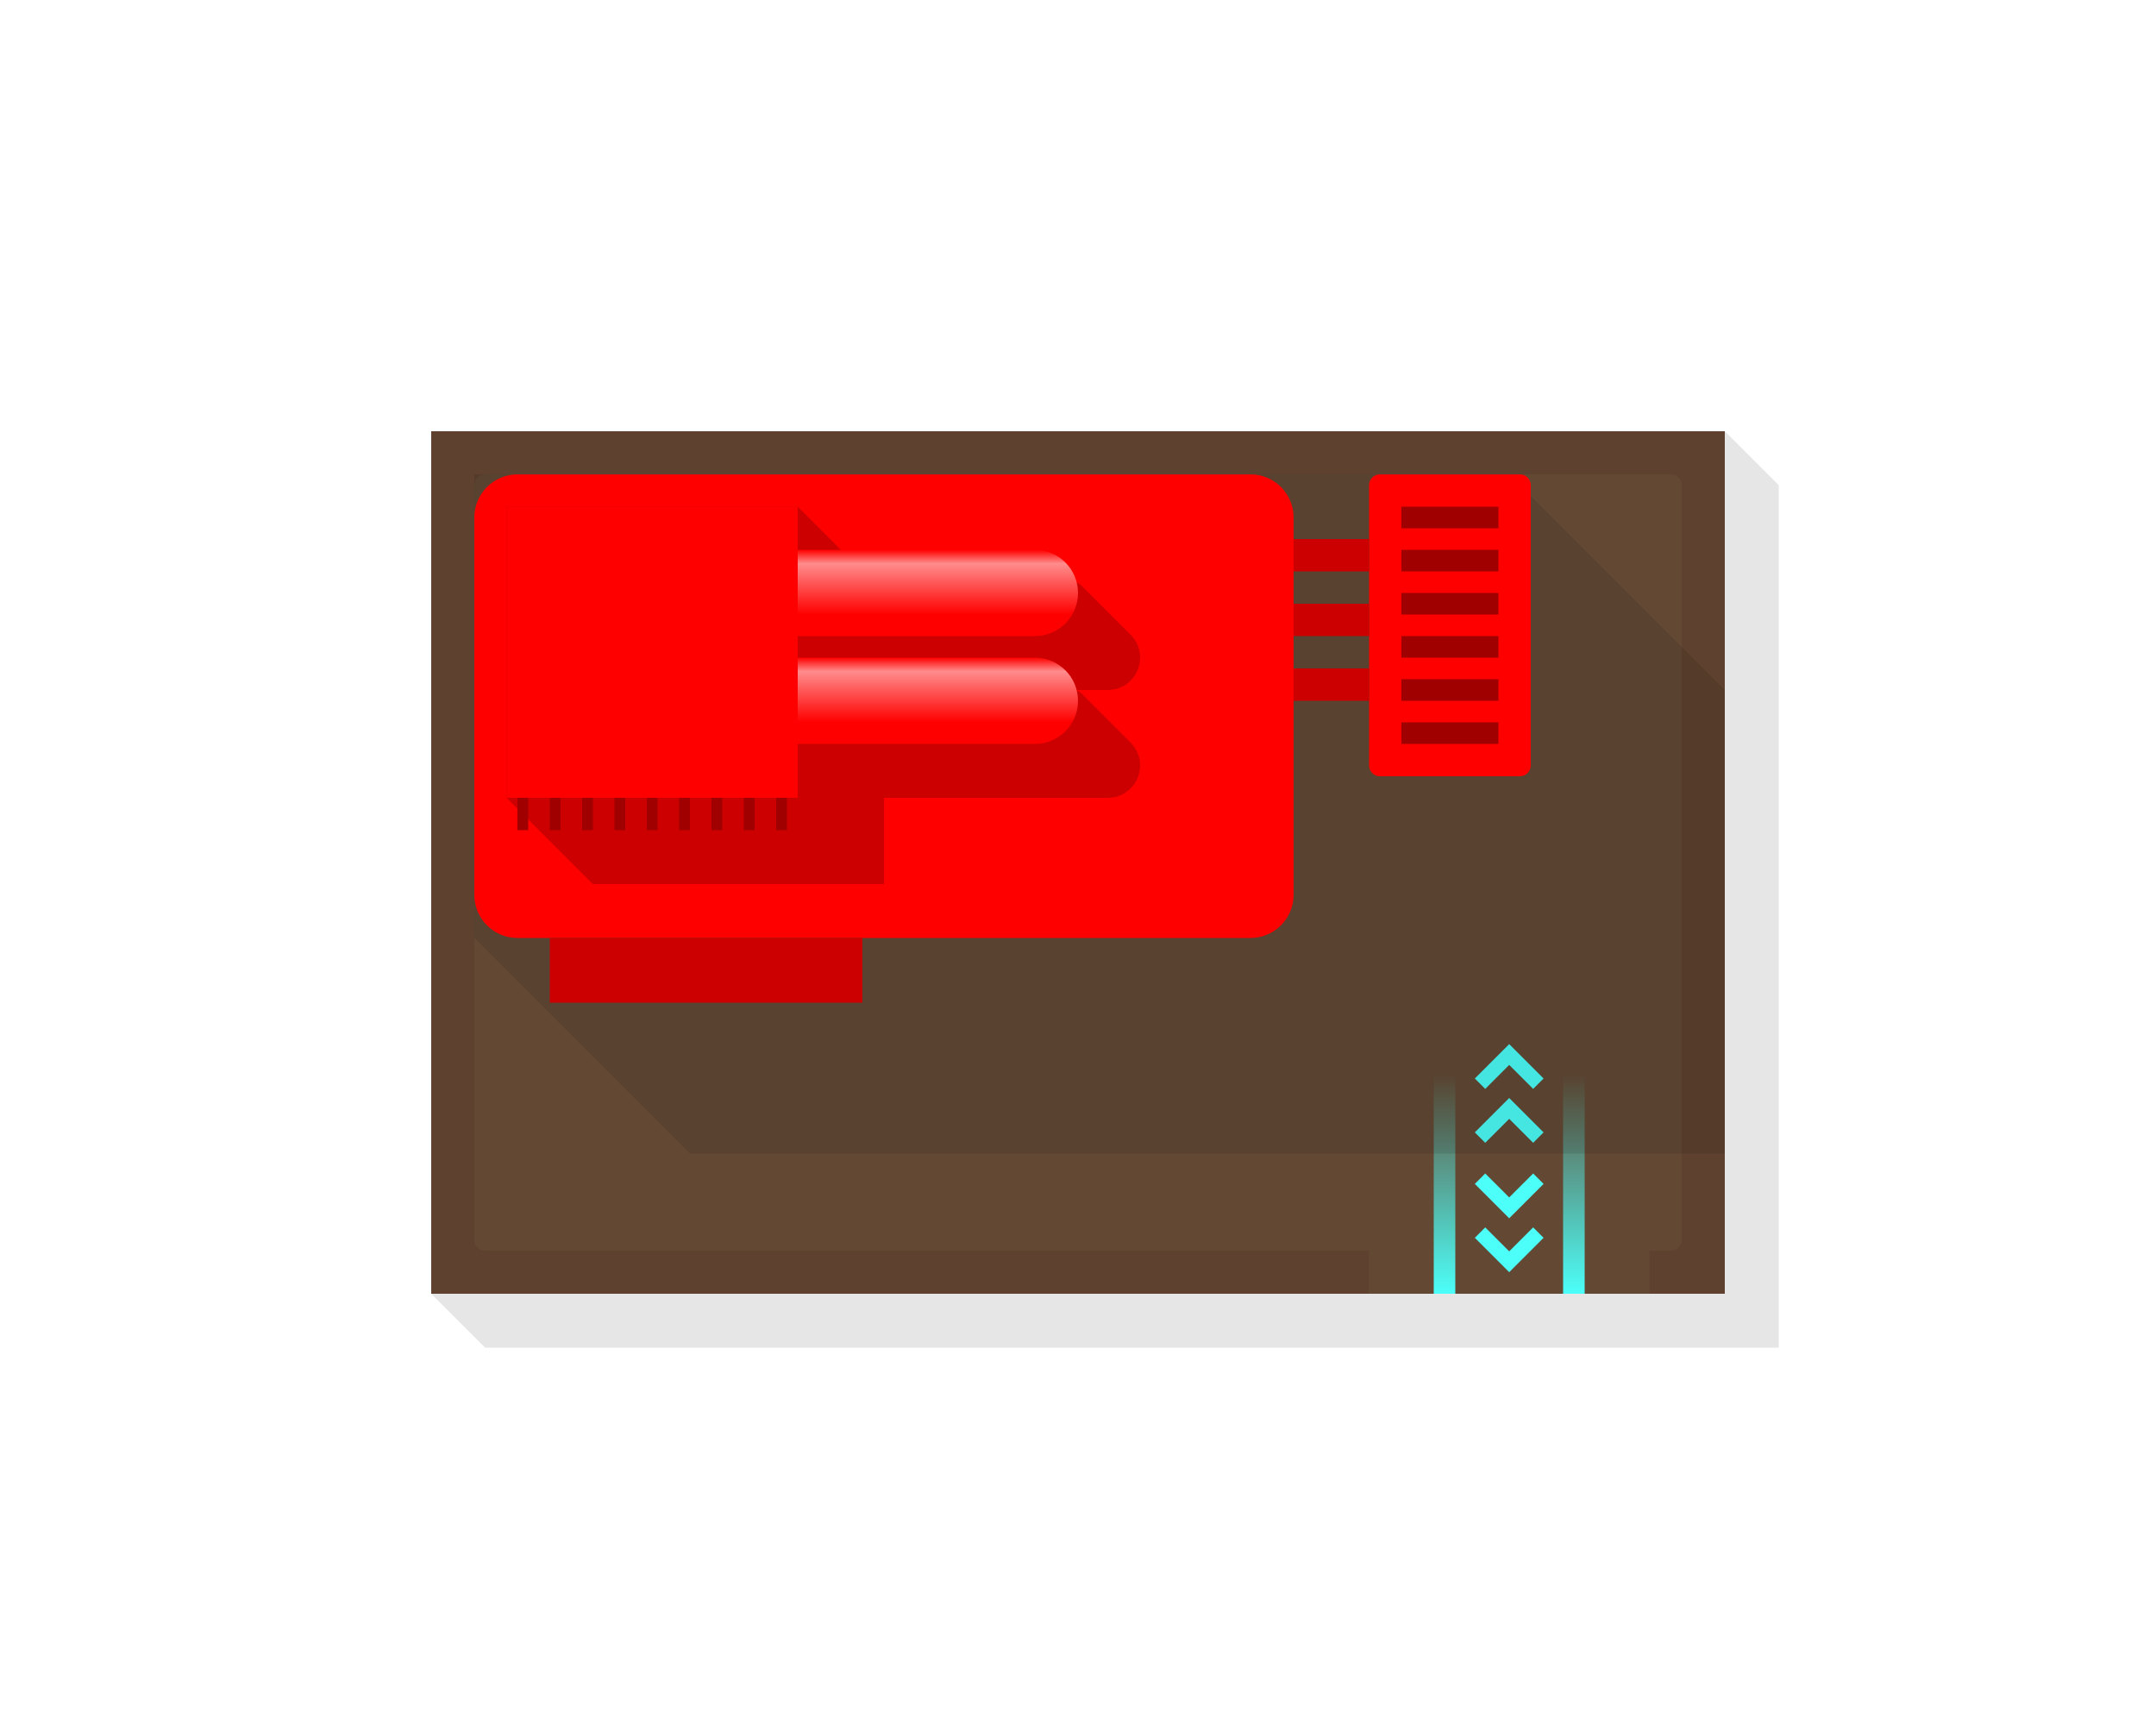
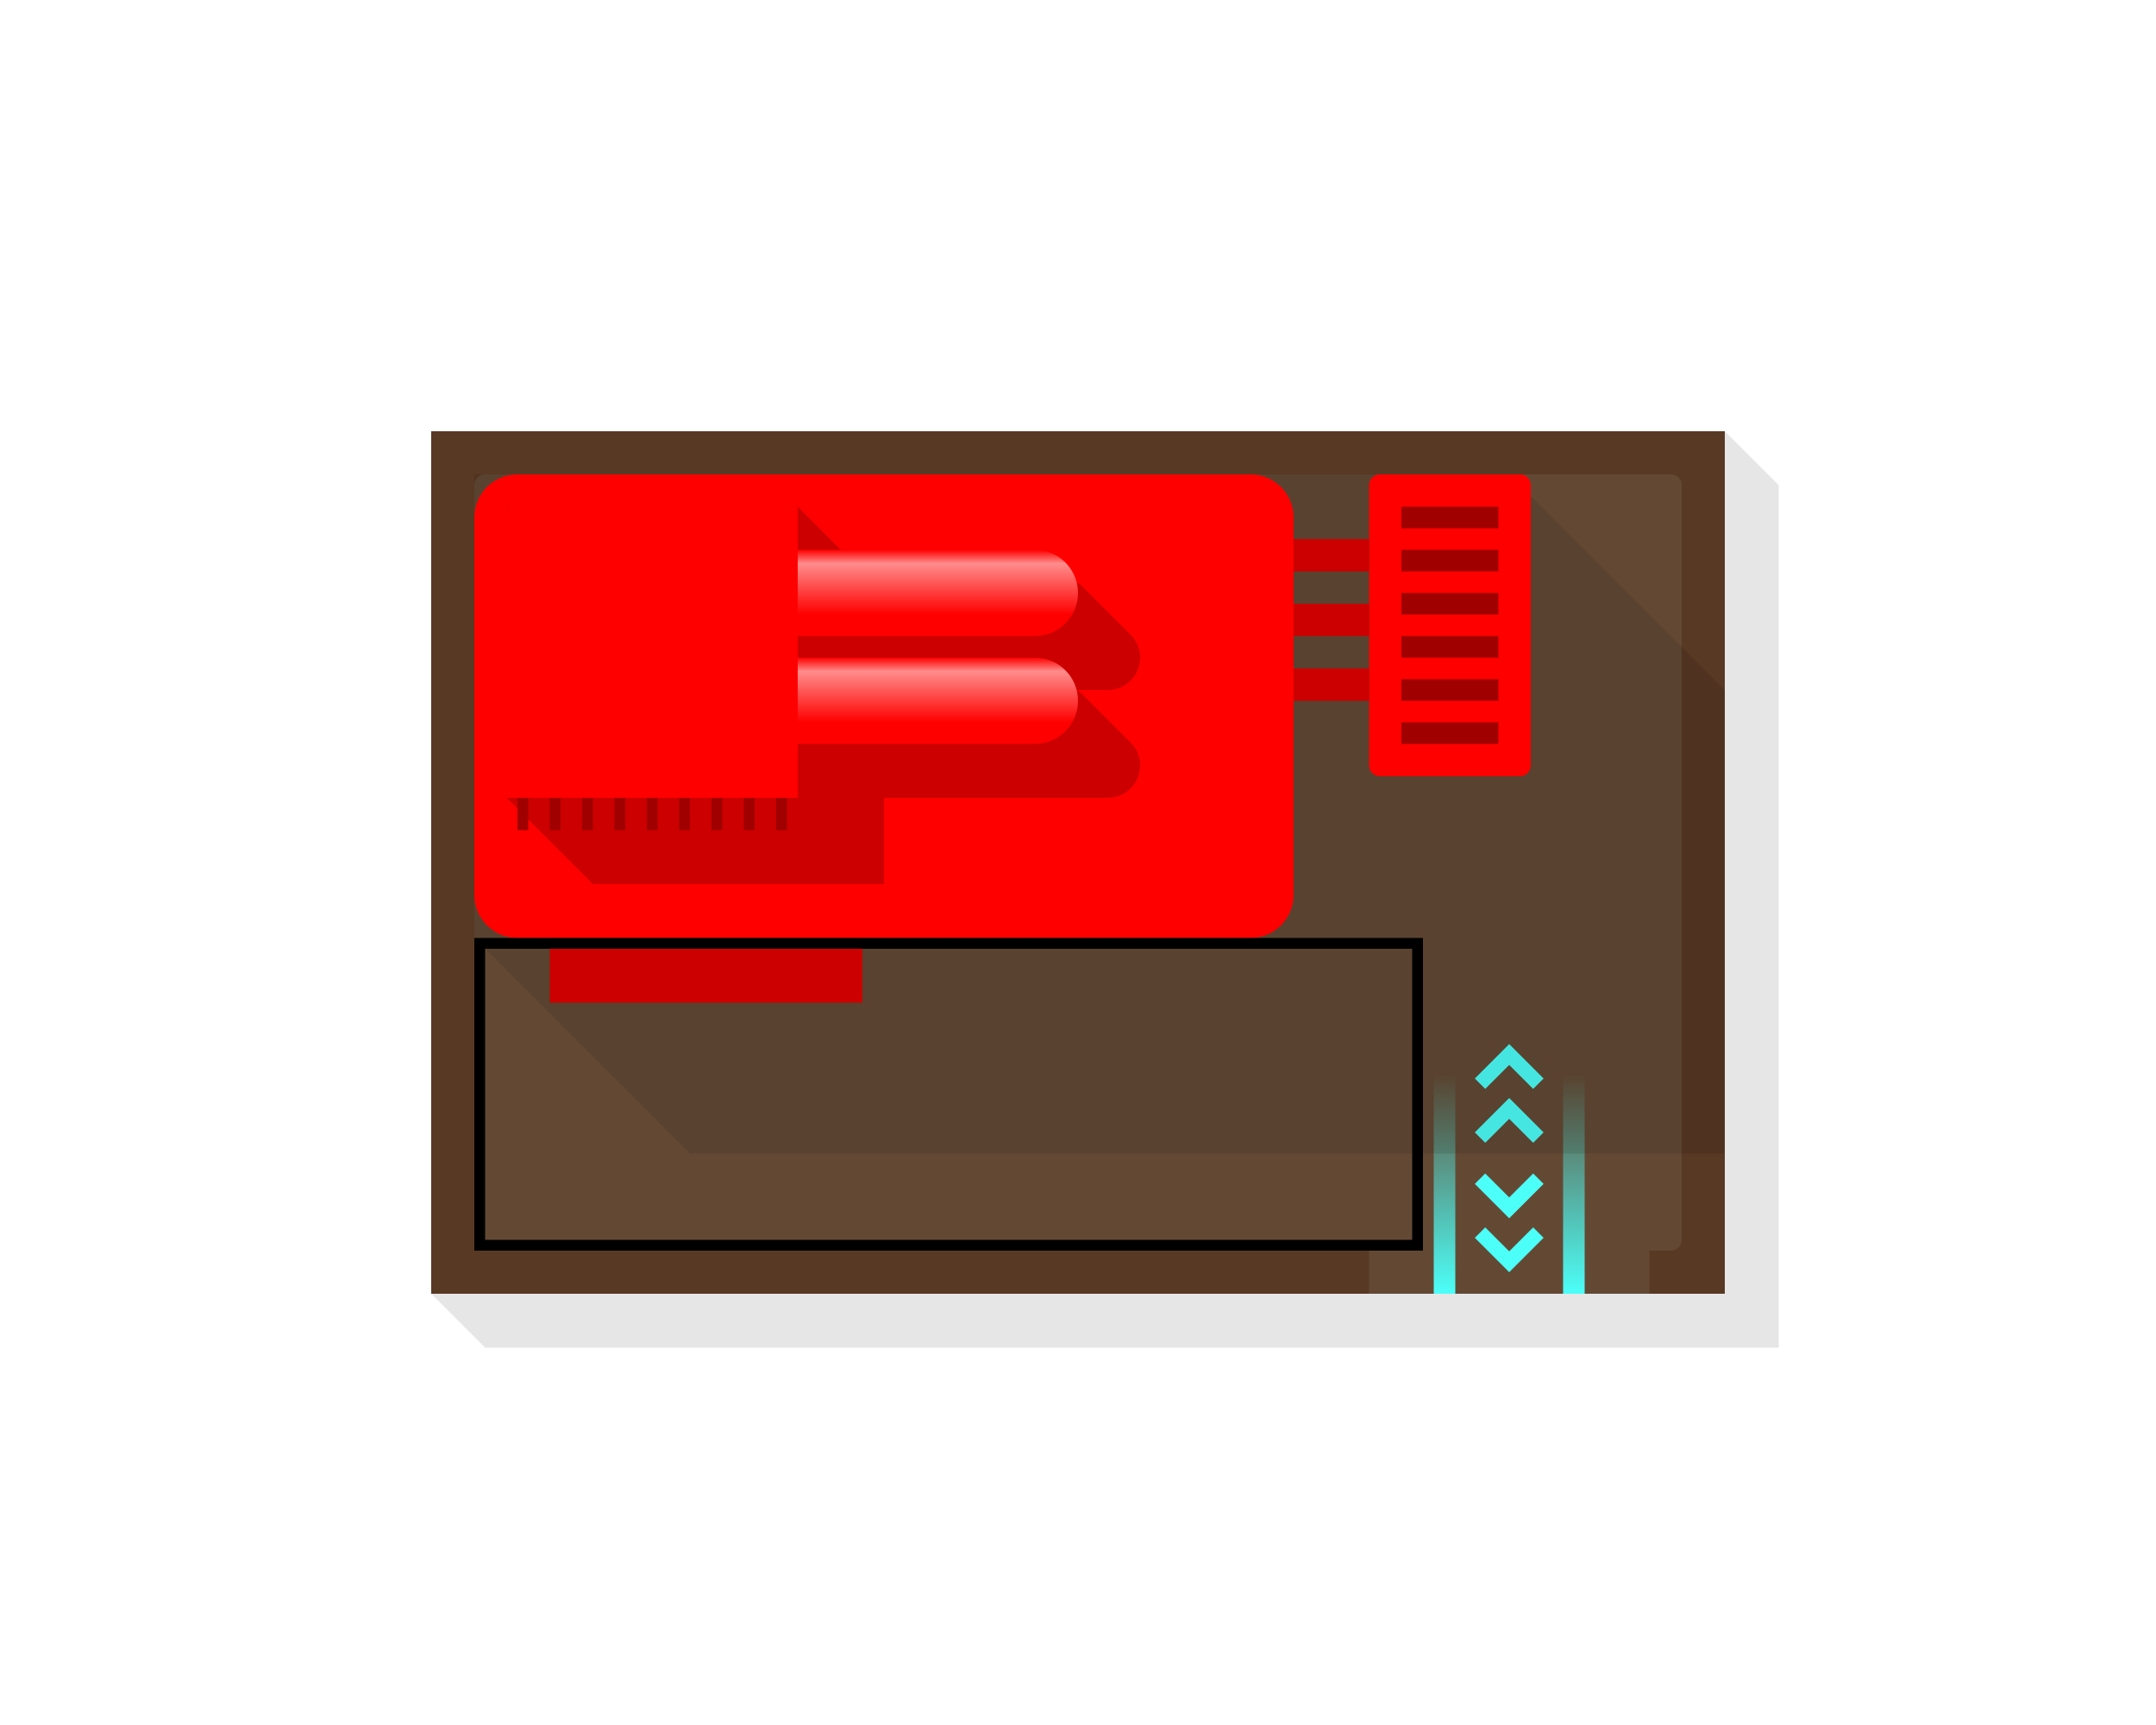
<svg xmlns="http://www.w3.org/2000/svg" width="200" height="160" viewBox="0 0 200 160" fill="none">
  <g id="Factory-Bottom">
    <rect id="PinPlacement" x="48.5" y="48.5" width="24" height="24" stroke="black" />
    <g id="Ground">
-       <rect id="Fill" x="40" y="40" width="120" height="80" fill="#5E422F" />
+       <rect id="Fill" x="40" y="40" width="120" height="80" fill="#583924" />
      <rect id="Entrance" x="153" y="113" width="7" height="26" transform="rotate(90 153 113)" fill="#634934" />
      <rect id="Parking" x="44" y="44" width="112" height="72" rx="1" fill="#634934" />
    </g>
    <g id="Entry">
      <rect id="Rectangle 9" x="133" y="120" width="36" height="2" transform="rotate(-90 133 120)" fill="url(#paint0_linear_103_660)" />
      <rect id="Rectangle 10" x="145" y="120" width="36" height="2" transform="rotate(-90 145 120)" fill="url(#paint1_linear_103_660)" />
      <path id="Subtract" d="M137.777 113.844L140 116.066L142.223 113.844L143.189 114.811L140 118L136.811 114.811L137.777 113.844Z" fill="#4CFFF9" />
      <path id="Subtract_2" d="M137.777 108.844L140 111.066L142.223 108.844L143.189 109.811L140 113L136.811 109.811L137.777 108.844Z" fill="#4CFFF9" />
      <path id="Subtract_3" d="M142.223 106L140 103.777L137.777 106L136.811 105.033L140 101.844L143.189 105.033L142.223 106Z" fill="#4CFFF9" />
      <path id="Subtract_4" d="M142.223 101L140 98.777L137.777 101L136.811 100.033L140 96.844L143.189 100.033L142.223 101Z" fill="#4CFFF9" />
    </g>
    <g id="Shadows">
      <path id="Shadow" d="M45 125H165V45L160 40V120H40L45 125Z" fill="black" fill-opacity="0.1" />
      <path id="Shadow_2" d="M160 64V107H64L44 87V44H140L160 64Z" fill="black" fill-opacity="0.1" />
    </g>
    <g id="Building">
      <rect id="RoofMain" x="44" y="44" width="76" height="43" rx="4" fill="#FF0000" />
      <path id="RoofShadow" d="M82 55V82H55L47 74V47H74L82 55Z" fill="#CC0000" />
      <rect id="RoofMain_2" x="47" y="47" width="27" height="27" fill="#FF0000" />
      <rect id="RoofShadow_2" x="51" y="87" width="29" height="6" fill="#CC0000" />
      <rect id="RoofMain_3" x="127" y="44" width="15" height="28" rx="1" fill="#FF0000" />
      <path id="RoofShadow_3" d="M100.293 64.293C100.105 64.105 99.851 64 99.586 64H74V74H102.757C105.43 74 106.769 70.769 104.879 68.879L100.293 64.293Z" fill="#CC0000" />
      <path id="RoofShadow_4" d="M100.293 54.293C100.105 54.105 99.851 54 99.586 54H74V64H102.757C105.43 64 106.769 60.769 104.879 58.879L100.293 54.293Z" fill="#CC0000" />
      <path id="RoofMain_4" d="M100 55C100 52.791 98.209 51 96 51H74V59H96C98.209 59 100 57.209 100 55V55Z" fill="#FF0000" />
      <path id="RoofMain_5" d="M100 65C100 62.791 98.209 61 96 61H74V69H96C98.209 69 100 67.209 100 65V65Z" fill="#FF0000" />
      <path id="Gradient" d="M100 65C100 62.791 98.209 61 96 61H74V69H96C98.209 69 100 67.209 100 65V65Z" fill="url(#paint2_linear_103_660)" />
      <path id="Gradient_2" d="M100 55C100 52.791 98.209 51 96 51H74V59H96C98.209 59 100 57.209 100 55V55Z" fill="url(#paint3_linear_103_660)" />
      <rect id="RoofShadow_5" x="120" y="50" width="7" height="3" fill="#CC0000" />
      <rect id="RoofShadow_6" x="120" y="56" width="7" height="3" fill="#CC0000" />
      <rect id="RoofShadow_7" x="120" y="62" width="7" height="3" fill="#CC0000" />
      <g id="RoofDarkest">
        <path d="M49 77H48V74H49V77Z" fill="#A00000" />
        <path d="M52 77H51V74H52V77Z" fill="#A00000" />
        <path d="M55 77H54V74H55V77Z" fill="#A00000" />
        <path d="M58 77H57V74H58V77Z" fill="#A00000" />
        <path d="M61 77H60V74H61V77Z" fill="#A00000" />
        <path d="M64 77H63V74H64V77Z" fill="#A00000" />
        <path d="M67 77H66V74H67V77Z" fill="#A00000" />
        <path d="M70 77H69V74H70V77Z" fill="#A00000" />
        <path d="M73 77H72V74H73V77Z" fill="#A00000" />
      </g>
    </g>
    <g id="Pins">
      <rect id="Pin_1" x="130" y="67" width="9" height="2" fill="#A00000" />
      <rect id="Pin_2" x="130" y="63" width="9" height="2" fill="#A00000" />
      <rect id="Pin_3" x="130" y="59" width="9" height="2" fill="#A00000" />
      <rect id="Pin_4" x="130" y="55" width="9" height="2" fill="#A00000" />
      <rect id="Pin_5" x="130" y="51" width="9" height="2" fill="#A00000" />
      <rect id="Pin_6" x="130" y="47" width="9" height="2" fill="#A00000" />
    </g>
+     <rect id="CarsParking" x="44.5" y="87.5" width="87" height="28" stroke="black" />
  </g>
  <defs>
    <linearGradient id="paint0_linear_103_660" x1="133" y1="121" x2="169" y2="121" gradientUnits="userSpaceOnUse">
      <stop stop-color="#4CFFF9" />
      <stop offset="0.567" stop-color="#4CFFF9" stop-opacity="0" />
    </linearGradient>
    <linearGradient id="paint1_linear_103_660" x1="145" y1="121" x2="181" y2="121" gradientUnits="userSpaceOnUse">
      <stop stop-color="#4CFFF9" />
      <stop offset="0.567" stop-color="#4CFFF9" stop-opacity="0" />
    </linearGradient>
    <linearGradient id="paint2_linear_103_660" x1="87" y1="61" x2="87" y2="69" gradientUnits="userSpaceOnUse">
      <stop stop-color="white" stop-opacity="0" />
      <stop offset="0.159" stop-color="white" stop-opacity="0.55" />
      <stop offset="0.75" stop-color="white" stop-opacity="0" />
    </linearGradient>
    <linearGradient id="paint3_linear_103_660" x1="87" y1="51" x2="87" y2="59" gradientUnits="userSpaceOnUse">
      <stop stop-color="white" stop-opacity="0" />
      <stop offset="0.159" stop-color="white" stop-opacity="0.55" />
      <stop offset="0.75" stop-color="white" stop-opacity="0" />
    </linearGradient>
  </defs>
</svg>
